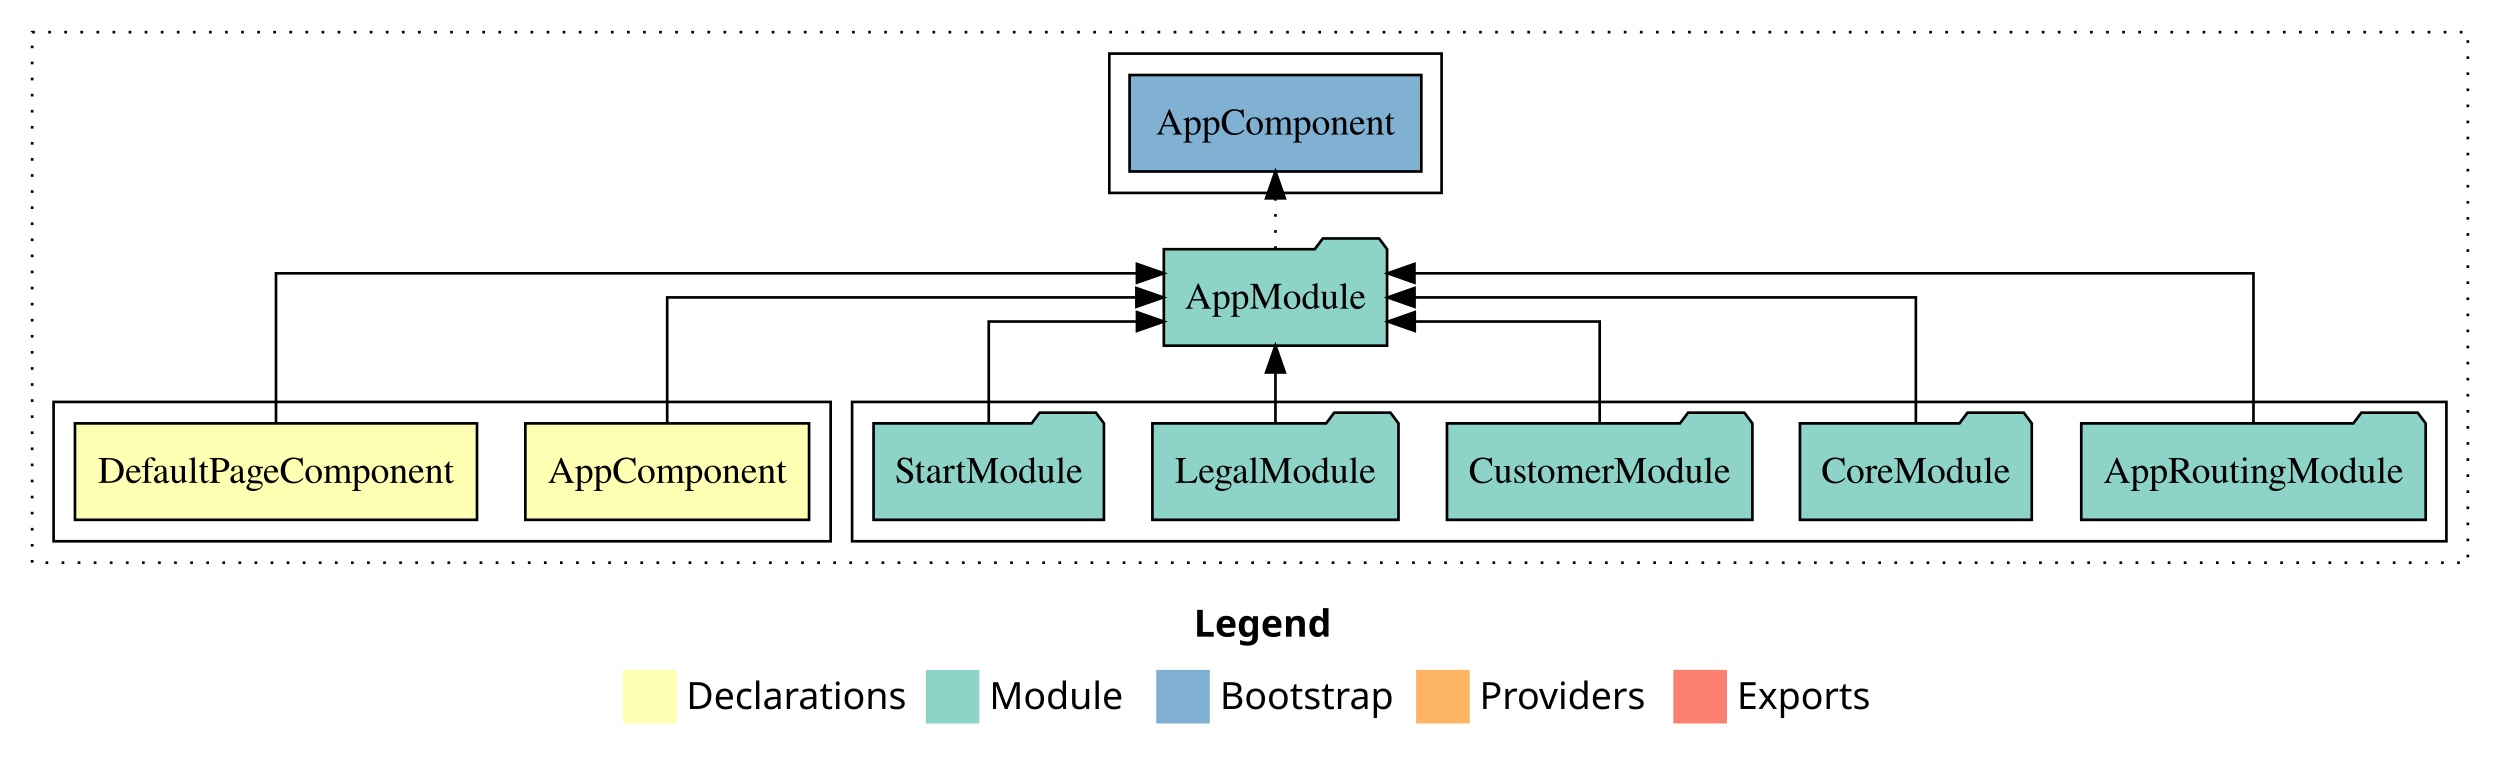
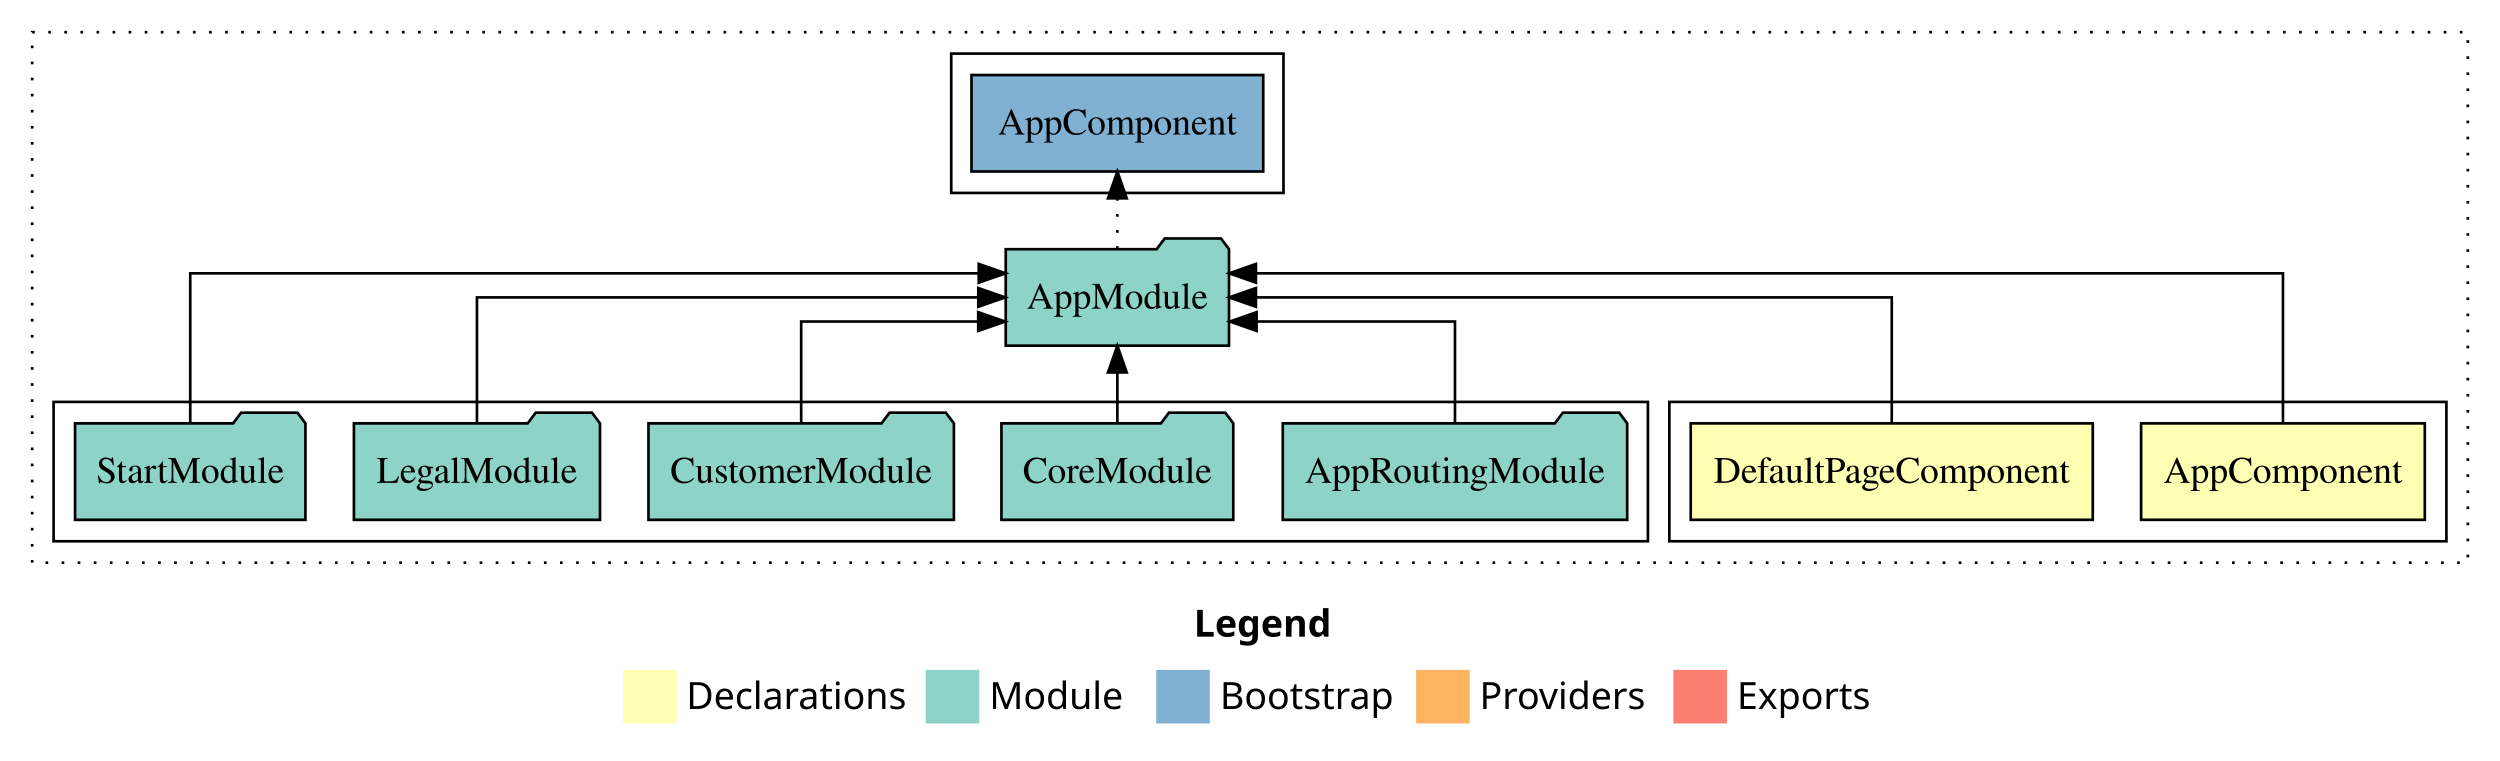
<svg xmlns="http://www.w3.org/2000/svg" width="933pt" height="284pt" viewBox="0.00 0.00 933.00 284.00">
  <g id="graph0" class="graph" transform="scale(1 1) rotate(0) translate(4 280)">
    <polygon fill="white" stroke="transparent" points="-4,4 -4,-280 929,-280 929,4 -4,4" />
    <text text-anchor="start" x="441.51" y="-42.4" font-family="Times-12" font-weight="bold" font-size="14.00">Legend</text>
    <polygon fill="#ffffb3" stroke="transparent" points="228.5,-10 228.5,-30 248.5,-30 248.5,-10 228.5,-10" />
    <text text-anchor="start" x="252.13" y="-15.4" font-family="Times-12" font-size="14.00">  Declarations</text>
    <polygon fill="#8dd3c7" stroke="transparent" points="341.5,-10 341.5,-30 361.5,-30 361.5,-10 341.5,-10" />
    <text text-anchor="start" x="365.23" y="-15.4" font-family="Times-12" font-size="14.00">  Module</text>
    <polygon fill="#80b1d3" stroke="transparent" points="427.5,-10 427.5,-30 447.5,-30 447.5,-10 427.5,-10" />
    <text text-anchor="start" x="451.28" y="-15.4" font-family="Times-12" font-size="14.00">  Bootstrap</text>
    <polygon fill="#fdb462" stroke="transparent" points="524.5,-10 524.5,-30 544.5,-30 544.5,-10 524.5,-10" />
    <text text-anchor="start" x="548.17" y="-15.4" font-family="Times-12" font-size="14.00">  Providers</text>
    <polygon fill="#fb8072" stroke="transparent" points="620.5,-10 620.5,-30 640.5,-30 640.5,-10 620.5,-10" />
    <text text-anchor="start" x="644.23" y="-15.4" font-family="Times-12" font-size="14.00">  Exports</text>
    <g id="clust1" class="cluster">
      <polygon fill="none" stroke="black" stroke-dasharray="1,5" points="8,-70 8,-268 917,-268 917,-70 8,-70" />
    </g>
-     <g id="clust7" class="cluster">
-       <polygon fill="none" stroke="black" points="410,-208 410,-260 534,-260 534,-208 410,-208" />
+     <g id="clust2" class="cluster">
+       <polygon fill="none" stroke="black" points="619,-78 619,-130 909,-130 909,-78 619,-78" />
    </g>
    <g id="clust5" class="cluster">
-       <polygon fill="none" stroke="black" points="314,-78 314,-130 909,-130 909,-78 314,-78" />
+       <polygon fill="none" stroke="black" points="16,-78 16,-130 611,-130 611,-78 16,-78" />
    </g>
-     <g id="clust2" class="cluster">
-       <polygon fill="none" stroke="black" points="16,-78 16,-130 306,-130 306,-78 16,-78" />
+     <g id="clust7" class="cluster">
+       <polygon fill="none" stroke="black" points="351,-208 351,-260 475,-260 475,-208 351,-208" />
    </g>
    <g id="node1" class="node">
-       <polygon fill="#ffffb3" stroke="black" points="297.94,-122 192.06,-122 192.06,-86 297.94,-86 297.94,-122" />
-       <text text-anchor="middle" x="245" y="-99.8" font-family="Times,serif" font-size="14.00">AppComponent</text>
+       <polygon fill="#ffffb3" stroke="black" points="900.94,-122 795.06,-122 795.06,-86 900.94,-86 900.94,-122" />
+       <text text-anchor="middle" x="848" y="-99.8" font-family="Times,serif" font-size="14.00">AppComponent</text>
    </g>
    <g id="node3" class="node">
-       <polygon fill="#8dd3c7" stroke="black" points="513.66,-187 510.66,-191 489.66,-191 486.66,-187 430.34,-187 430.34,-151 513.66,-151 513.66,-187" />
-       <text text-anchor="middle" x="472" y="-164.8" font-family="Times,serif" font-size="14.00">AppModule</text>
+       <polygon fill="#8dd3c7" stroke="black" points="454.66,-187 451.66,-191 430.66,-191 427.66,-187 371.34,-187 371.34,-151 454.66,-151 454.66,-187" />
+       <text text-anchor="middle" x="413" y="-164.8" font-family="Times,serif" font-size="14.00">AppModule</text>
    </g>
    <g id="edge1" class="edge">
-       <path fill="none" stroke="black" d="M245,-122.11C245,-141.34 245,-169 245,-169 245,-169 420.1,-169 420.1,-169" />
-       <polygon fill="black" stroke="black" points="420.1,-172.5 430.1,-169 420.1,-165.5 420.1,-172.5" />
+       <path fill="none" stroke="black" d="M848,-122.29C848,-144.21 848,-178 848,-178 848,-178 464.71,-178 464.71,-178" />
+       <polygon fill="black" stroke="black" points="464.71,-174.5 454.71,-178 464.71,-181.5 464.71,-174.5" />
    </g>
    <g id="node2" class="node">
-       <polygon fill="#ffffb3" stroke="black" points="174.02,-122 23.98,-122 23.98,-86 174.02,-86 174.02,-122" />
-       <text text-anchor="middle" x="99" y="-99.8" font-family="Times,serif" font-size="14.00">DefaultPageComponent</text>
+       <polygon fill="#ffffb3" stroke="black" points="777.02,-122 626.98,-122 626.98,-86 777.02,-86 777.02,-122" />
+       <text text-anchor="middle" x="702" y="-99.8" font-family="Times,serif" font-size="14.00">DefaultPageComponent</text>
    </g>
    <g id="edge2" class="edge">
-       <path fill="none" stroke="black" d="M99,-122.29C99,-144.21 99,-178 99,-178 99,-178 420.3,-178 420.3,-178" />
-       <polygon fill="black" stroke="black" points="420.3,-181.5 430.3,-178 420.3,-174.5 420.3,-181.5" />
+       <path fill="none" stroke="black" d="M702,-122.11C702,-141.34 702,-169 702,-169 702,-169 464.71,-169 464.71,-169" />
+       <polygon fill="black" stroke="black" points="464.71,-165.5 454.71,-169 464.71,-172.5 464.71,-165.5" />
    </g>
    <g id="node9" class="node">
-       <polygon fill="#80b1d3" stroke="black" points="526.44,-252 417.56,-252 417.56,-216 526.44,-216 526.44,-252" />
-       <text text-anchor="middle" x="472" y="-229.8" font-family="Times,serif" font-size="14.00">AppComponent </text>
+       <polygon fill="#80b1d3" stroke="black" points="467.44,-252 358.56,-252 358.56,-216 467.44,-216 467.44,-252" />
+       <text text-anchor="middle" x="413" y="-229.8" font-family="Times,serif" font-size="14.00">AppComponent </text>
    </g>
    <g id="edge8" class="edge">
-       <path fill="none" stroke="black" stroke-dasharray="1,5" d="M472,-187.11C472,-187.11 472,-205.99 472,-205.99" />
-       <polygon fill="black" stroke="black" points="468.5,-205.99 472,-215.99 475.5,-205.99 468.5,-205.99" />
+       <path fill="none" stroke="black" stroke-dasharray="1,5" d="M413,-187.11C413,-187.11 413,-205.99 413,-205.99" />
+       <polygon fill="black" stroke="black" points="409.5,-205.99 413,-215.99 416.5,-205.99 409.5,-205.99" />
    </g>
    <g id="node4" class="node">
-       <polygon fill="#8dd3c7" stroke="black" points="901.27,-122 898.27,-126 877.27,-126 874.27,-122 772.73,-122 772.73,-86 901.27,-86 901.27,-122" />
-       <text text-anchor="middle" x="837" y="-99.8" font-family="Times,serif" font-size="14.00">AppRoutingModule</text>
+       <polygon fill="#8dd3c7" stroke="black" points="603.27,-122 600.27,-126 579.27,-126 576.27,-122 474.73,-122 474.73,-86 603.27,-86 603.27,-122" />
+       <text text-anchor="middle" x="539" y="-99.8" font-family="Times,serif" font-size="14.00">AppRoutingModule</text>
    </g>
    <g id="edge3" class="edge">
-       <path fill="none" stroke="black" d="M837,-122.29C837,-144.21 837,-178 837,-178 837,-178 523.87,-178 523.87,-178" />
-       <polygon fill="black" stroke="black" points="523.87,-174.5 513.87,-178 523.87,-181.5 523.87,-174.5" />
+       <path fill="none" stroke="black" d="M539,-122.03C539,-138.4 539,-160 539,-160 539,-160 464.96,-160 464.96,-160" />
+       <polygon fill="black" stroke="black" points="464.96,-156.5 454.96,-160 464.96,-163.5 464.96,-156.5" />
    </g>
    <g id="node5" class="node">
-       <polygon fill="#8dd3c7" stroke="black" points="754.26,-122 751.26,-126 730.26,-126 727.26,-122 667.74,-122 667.74,-86 754.26,-86 754.26,-122" />
-       <text text-anchor="middle" x="711" y="-99.8" font-family="Times,serif" font-size="14.00">CoreModule</text>
+       <polygon fill="#8dd3c7" stroke="black" points="456.26,-122 453.26,-126 432.26,-126 429.26,-122 369.74,-122 369.74,-86 456.26,-86 456.26,-122" />
+       <text text-anchor="middle" x="413" y="-99.8" font-family="Times,serif" font-size="14.00">CoreModule</text>
    </g>
    <g id="edge4" class="edge">
-       <path fill="none" stroke="black" d="M711,-122.11C711,-141.34 711,-169 711,-169 711,-169 523.9,-169 523.9,-169" />
-       <polygon fill="black" stroke="black" points="523.9,-165.5 513.9,-169 523.9,-172.5 523.9,-165.5" />
+       <path fill="none" stroke="black" d="M413,-122.11C413,-122.11 413,-140.99 413,-140.99" />
+       <polygon fill="black" stroke="black" points="409.5,-140.99 413,-150.99 416.5,-140.99 409.5,-140.99" />
    </g>
    <g id="node6" class="node">
-       <polygon fill="#8dd3c7" stroke="black" points="649.99,-122 646.99,-126 625.99,-126 622.99,-122 536.01,-122 536.01,-86 649.99,-86 649.99,-122" />
-       <text text-anchor="middle" x="593" y="-99.8" font-family="Times,serif" font-size="14.00">CustomerModule</text>
+       <polygon fill="#8dd3c7" stroke="black" points="351.99,-122 348.99,-126 327.99,-126 324.99,-122 238.01,-122 238.01,-86 351.99,-86 351.99,-122" />
+       <text text-anchor="middle" x="295" y="-99.8" font-family="Times,serif" font-size="14.00">CustomerModule</text>
    </g>
    <g id="edge5" class="edge">
-       <path fill="none" stroke="black" d="M593,-122.03C593,-138.4 593,-160 593,-160 593,-160 523.98,-160 523.98,-160" />
-       <polygon fill="black" stroke="black" points="523.98,-156.5 513.98,-160 523.98,-163.5 523.98,-156.5" />
+       <path fill="none" stroke="black" d="M295,-122.03C295,-138.4 295,-160 295,-160 295,-160 361.07,-160 361.07,-160" />
+       <polygon fill="black" stroke="black" points="361.07,-163.5 371.07,-160 361.07,-156.5 361.07,-163.5" />
    </g>
    <g id="node7" class="node">
-       <polygon fill="#8dd3c7" stroke="black" points="517.92,-122 514.92,-126 493.92,-126 490.92,-122 426.08,-122 426.08,-86 517.92,-86 517.92,-122" />
-       <text text-anchor="middle" x="472" y="-99.8" font-family="Times,serif" font-size="14.00">LegalModule</text>
+       <polygon fill="#8dd3c7" stroke="black" points="219.92,-122 216.92,-126 195.92,-126 192.92,-122 128.08,-122 128.08,-86 219.92,-86 219.92,-122" />
+       <text text-anchor="middle" x="174" y="-99.8" font-family="Times,serif" font-size="14.00">LegalModule</text>
    </g>
    <g id="edge6" class="edge">
-       <path fill="none" stroke="black" d="M472,-122.11C472,-122.11 472,-140.99 472,-140.99" />
-       <polygon fill="black" stroke="black" points="468.5,-140.99 472,-150.99 475.5,-140.99 468.5,-140.99" />
+       <path fill="none" stroke="black" d="M174,-122.11C174,-141.34 174,-169 174,-169 174,-169 361.1,-169 361.1,-169" />
+       <polygon fill="black" stroke="black" points="361.1,-172.5 371.1,-169 361.1,-165.5 361.1,-172.5" />
    </g>
    <g id="node8" class="node">
-       <polygon fill="#8dd3c7" stroke="black" points="407.99,-122 404.99,-126 383.99,-126 380.99,-122 322.01,-122 322.01,-86 407.99,-86 407.99,-122" />
-       <text text-anchor="middle" x="365" y="-99.8" font-family="Times,serif" font-size="14.00">StartModule</text>
+       <polygon fill="#8dd3c7" stroke="black" points="109.99,-122 106.99,-126 85.99,-126 82.99,-122 24.01,-122 24.01,-86 109.99,-86 109.99,-122" />
+       <text text-anchor="middle" x="67" y="-99.8" font-family="Times,serif" font-size="14.00">StartModule</text>
    </g>
    <g id="edge7" class="edge">
-       <path fill="none" stroke="black" d="M365,-122.03C365,-138.4 365,-160 365,-160 365,-160 420.32,-160 420.32,-160" />
-       <polygon fill="black" stroke="black" points="420.32,-163.5 430.32,-160 420.32,-156.5 420.32,-163.5" />
+       <path fill="none" stroke="black" d="M67,-122.29C67,-144.21 67,-178 67,-178 67,-178 361.26,-178 361.26,-178" />
+       <polygon fill="black" stroke="black" points="361.26,-181.5 371.26,-178 361.26,-174.5 361.26,-181.5" />
    </g>
  </g>
</svg>
